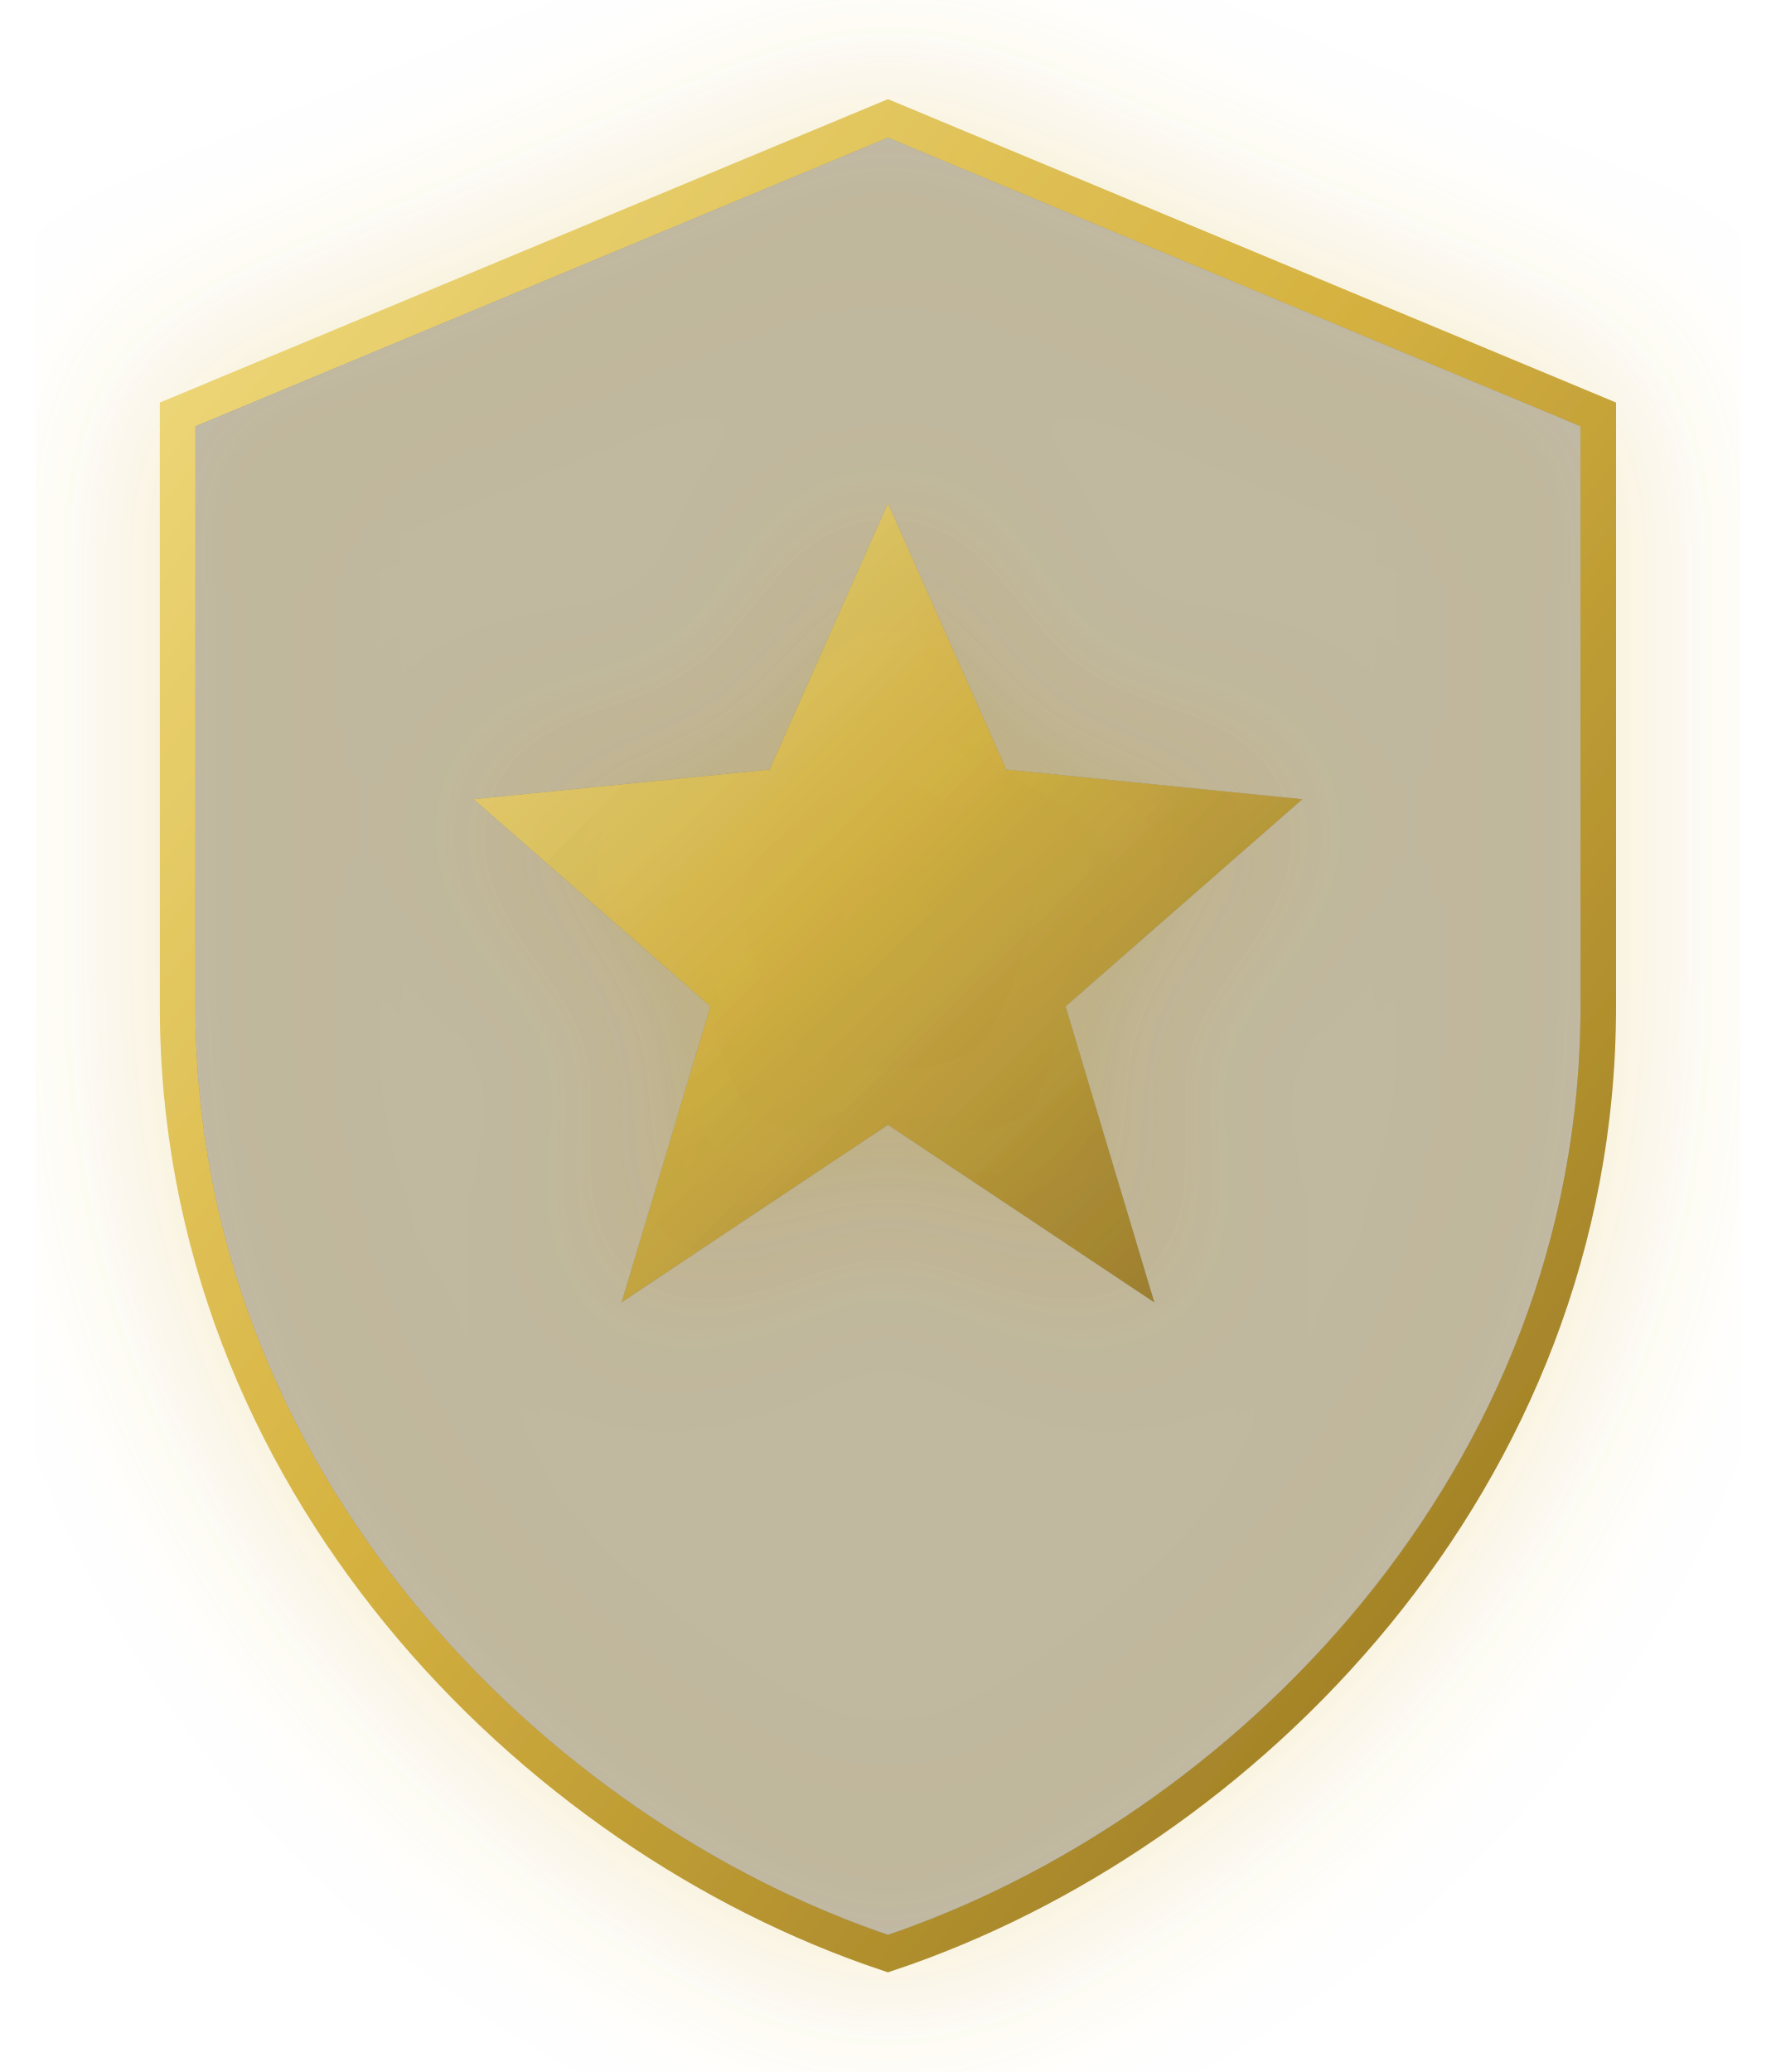
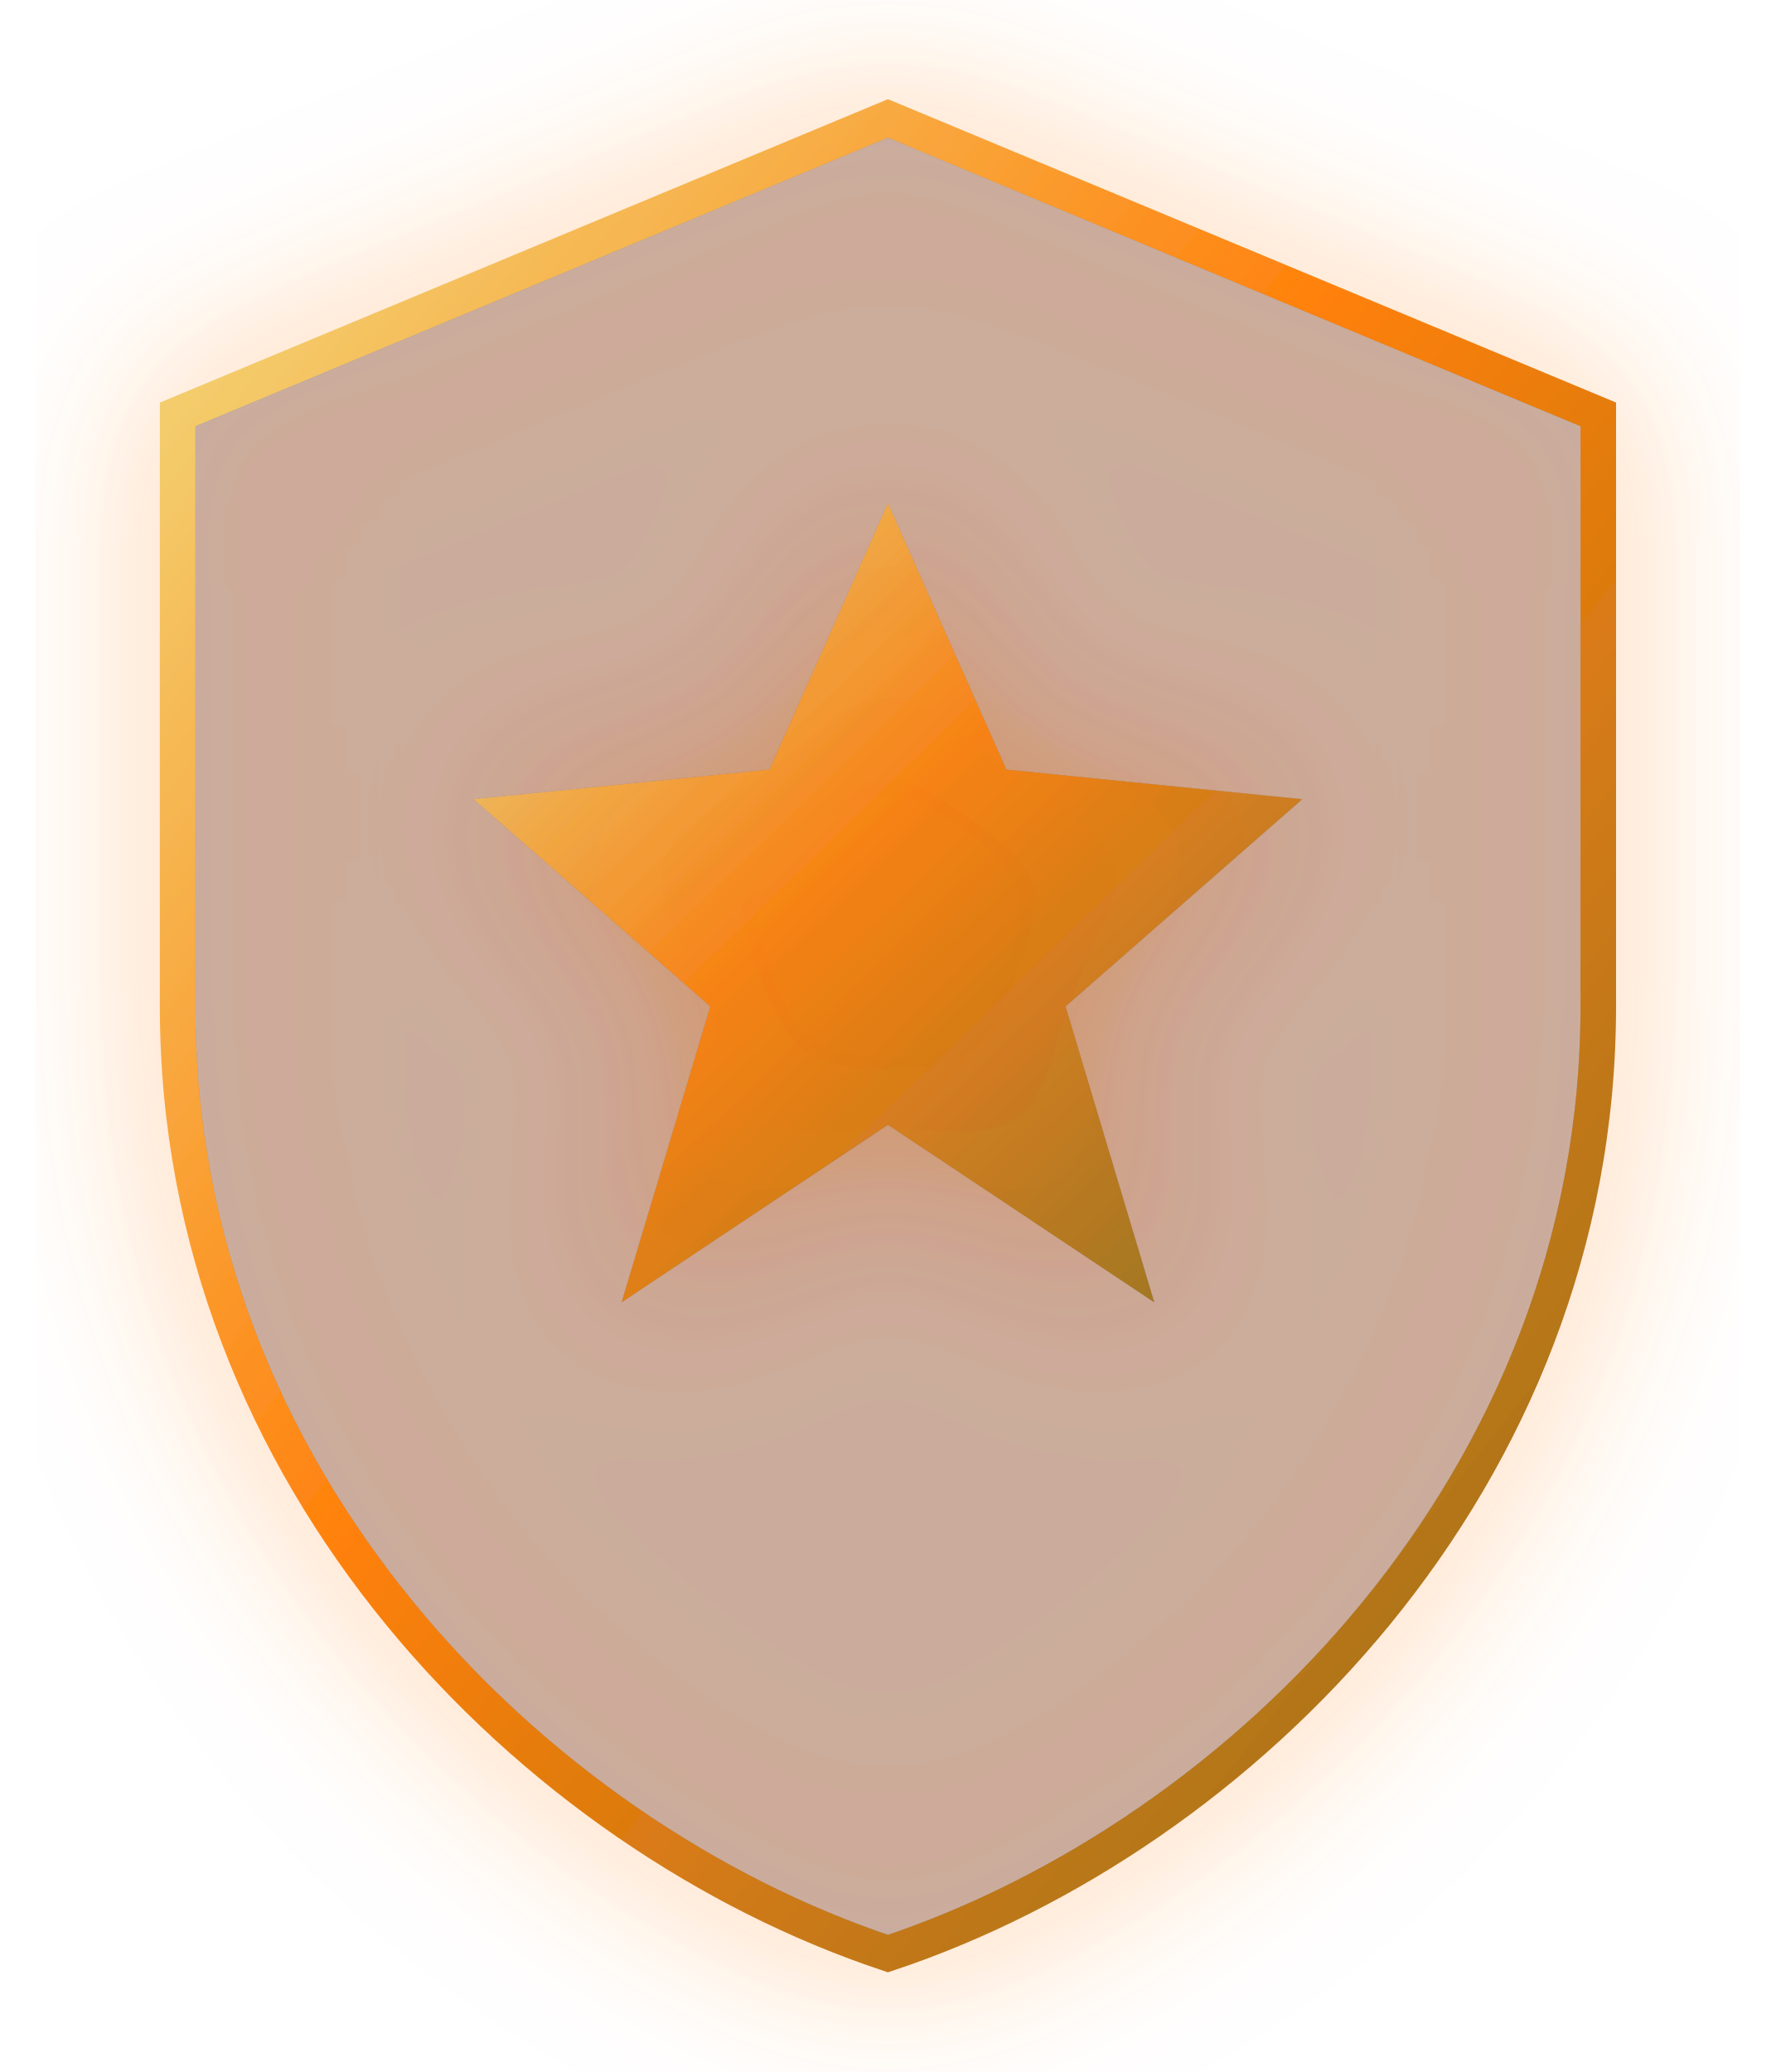
<svg xmlns="http://www.w3.org/2000/svg" viewBox="0 0 120 140" fill="none">
  <defs>
    <linearGradient id="g" x1="0" y1="0" x2="1" y2="1">
      <stop offset="0%" stop-color="#F0DA7A" />
-       <stop offset="45%" stop-color="#D4AF37" />
+       <stop offset="45%" stop-color="#FF7A00" />
      <stop offset="100%" stop-color="#8B6914" />
    </linearGradient>
    <filter id="glow">
-       <feDropShadow dx="0" dy="0" stdDeviation="6" flood-color="#D4AF37" flood-opacity="0.55" />
+       <feDropShadow dx="0" dy="0" stdDeviation="6" flood-color="#FF7A00" flood-opacity="0.55" />
    </filter>
  </defs>
  <g filter="url(#glow)" opacity="0.95">
    <path d="M60 8 L108 28 V68 C108 100 84 124 60 132 C36 124 12 100 12 68 V28 Z" stroke="url(#g)" stroke-width="2.4" fill="rgba(10,22,40,0.35)" />
    <path d="M60 34 L68 52 L88 54 L72 68 L78 88 L60 76 L42 88 L48 68 L32 54 L52 52 Z" fill="url(#g)" opacity="0.9" />
    <path d="M42 92 L78 92" stroke="url(#g)" stroke-width="1.5" stroke-linecap="round" opacity="0.7" />
  </g>
</svg>
